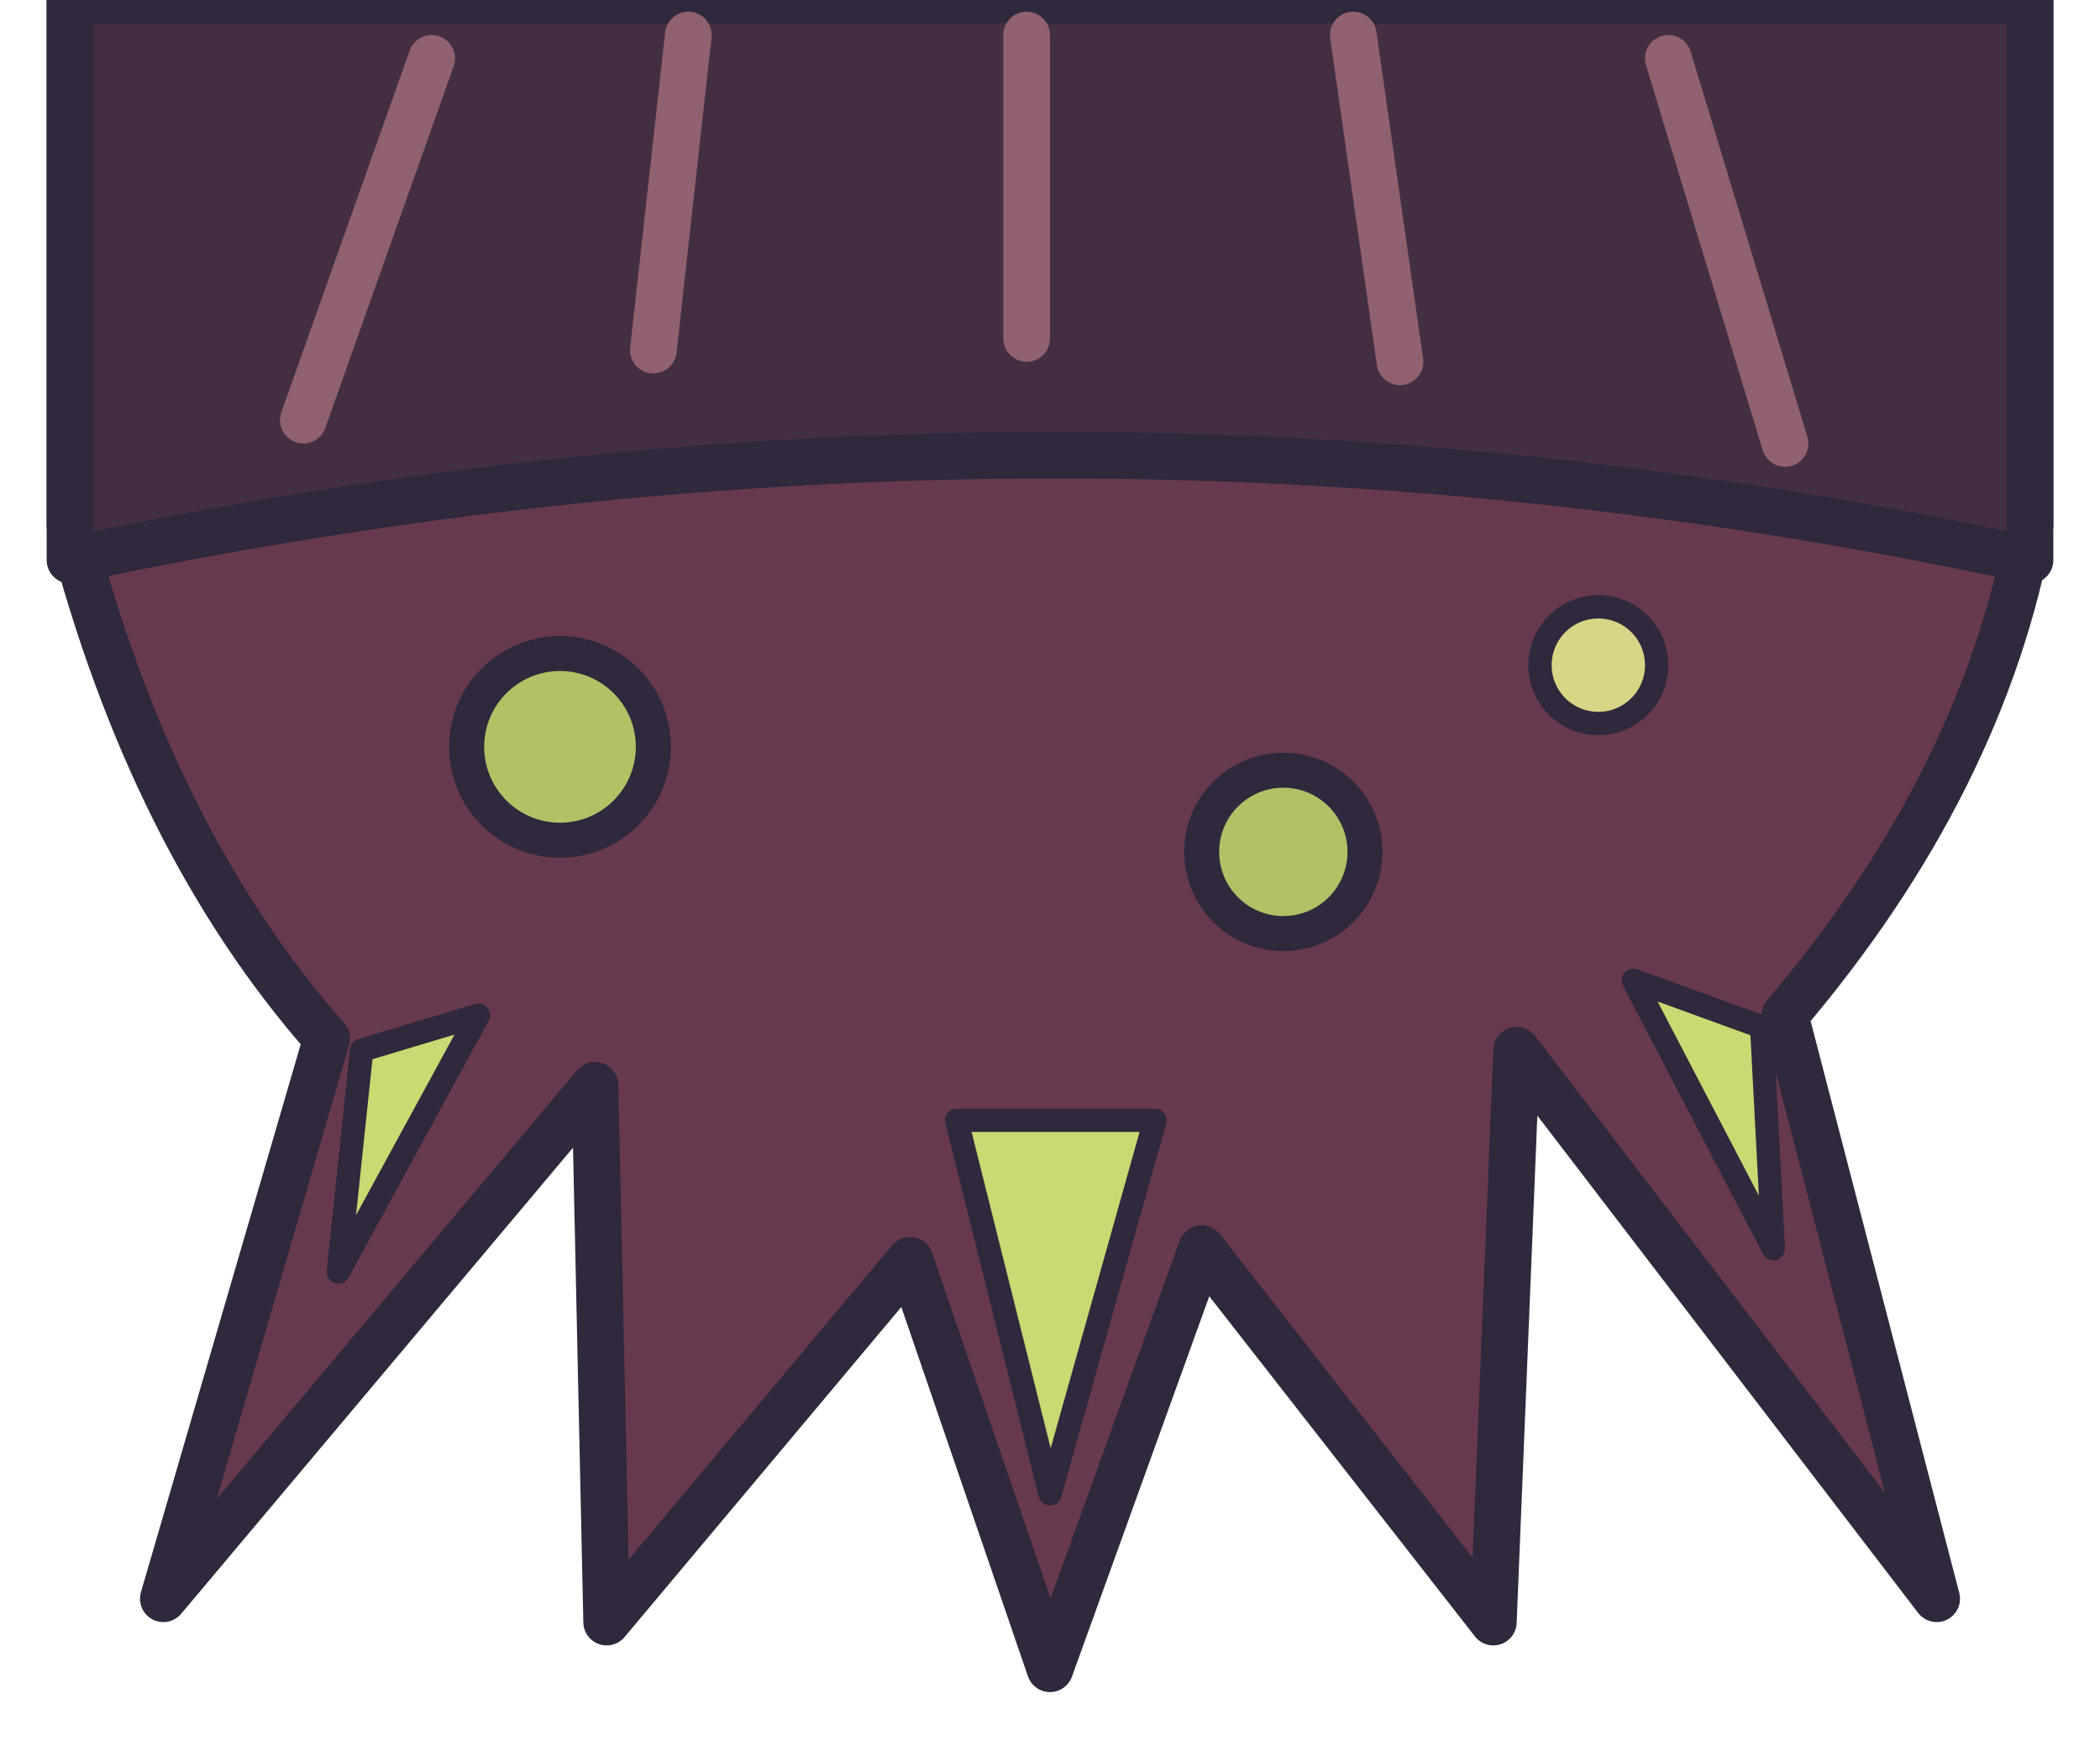
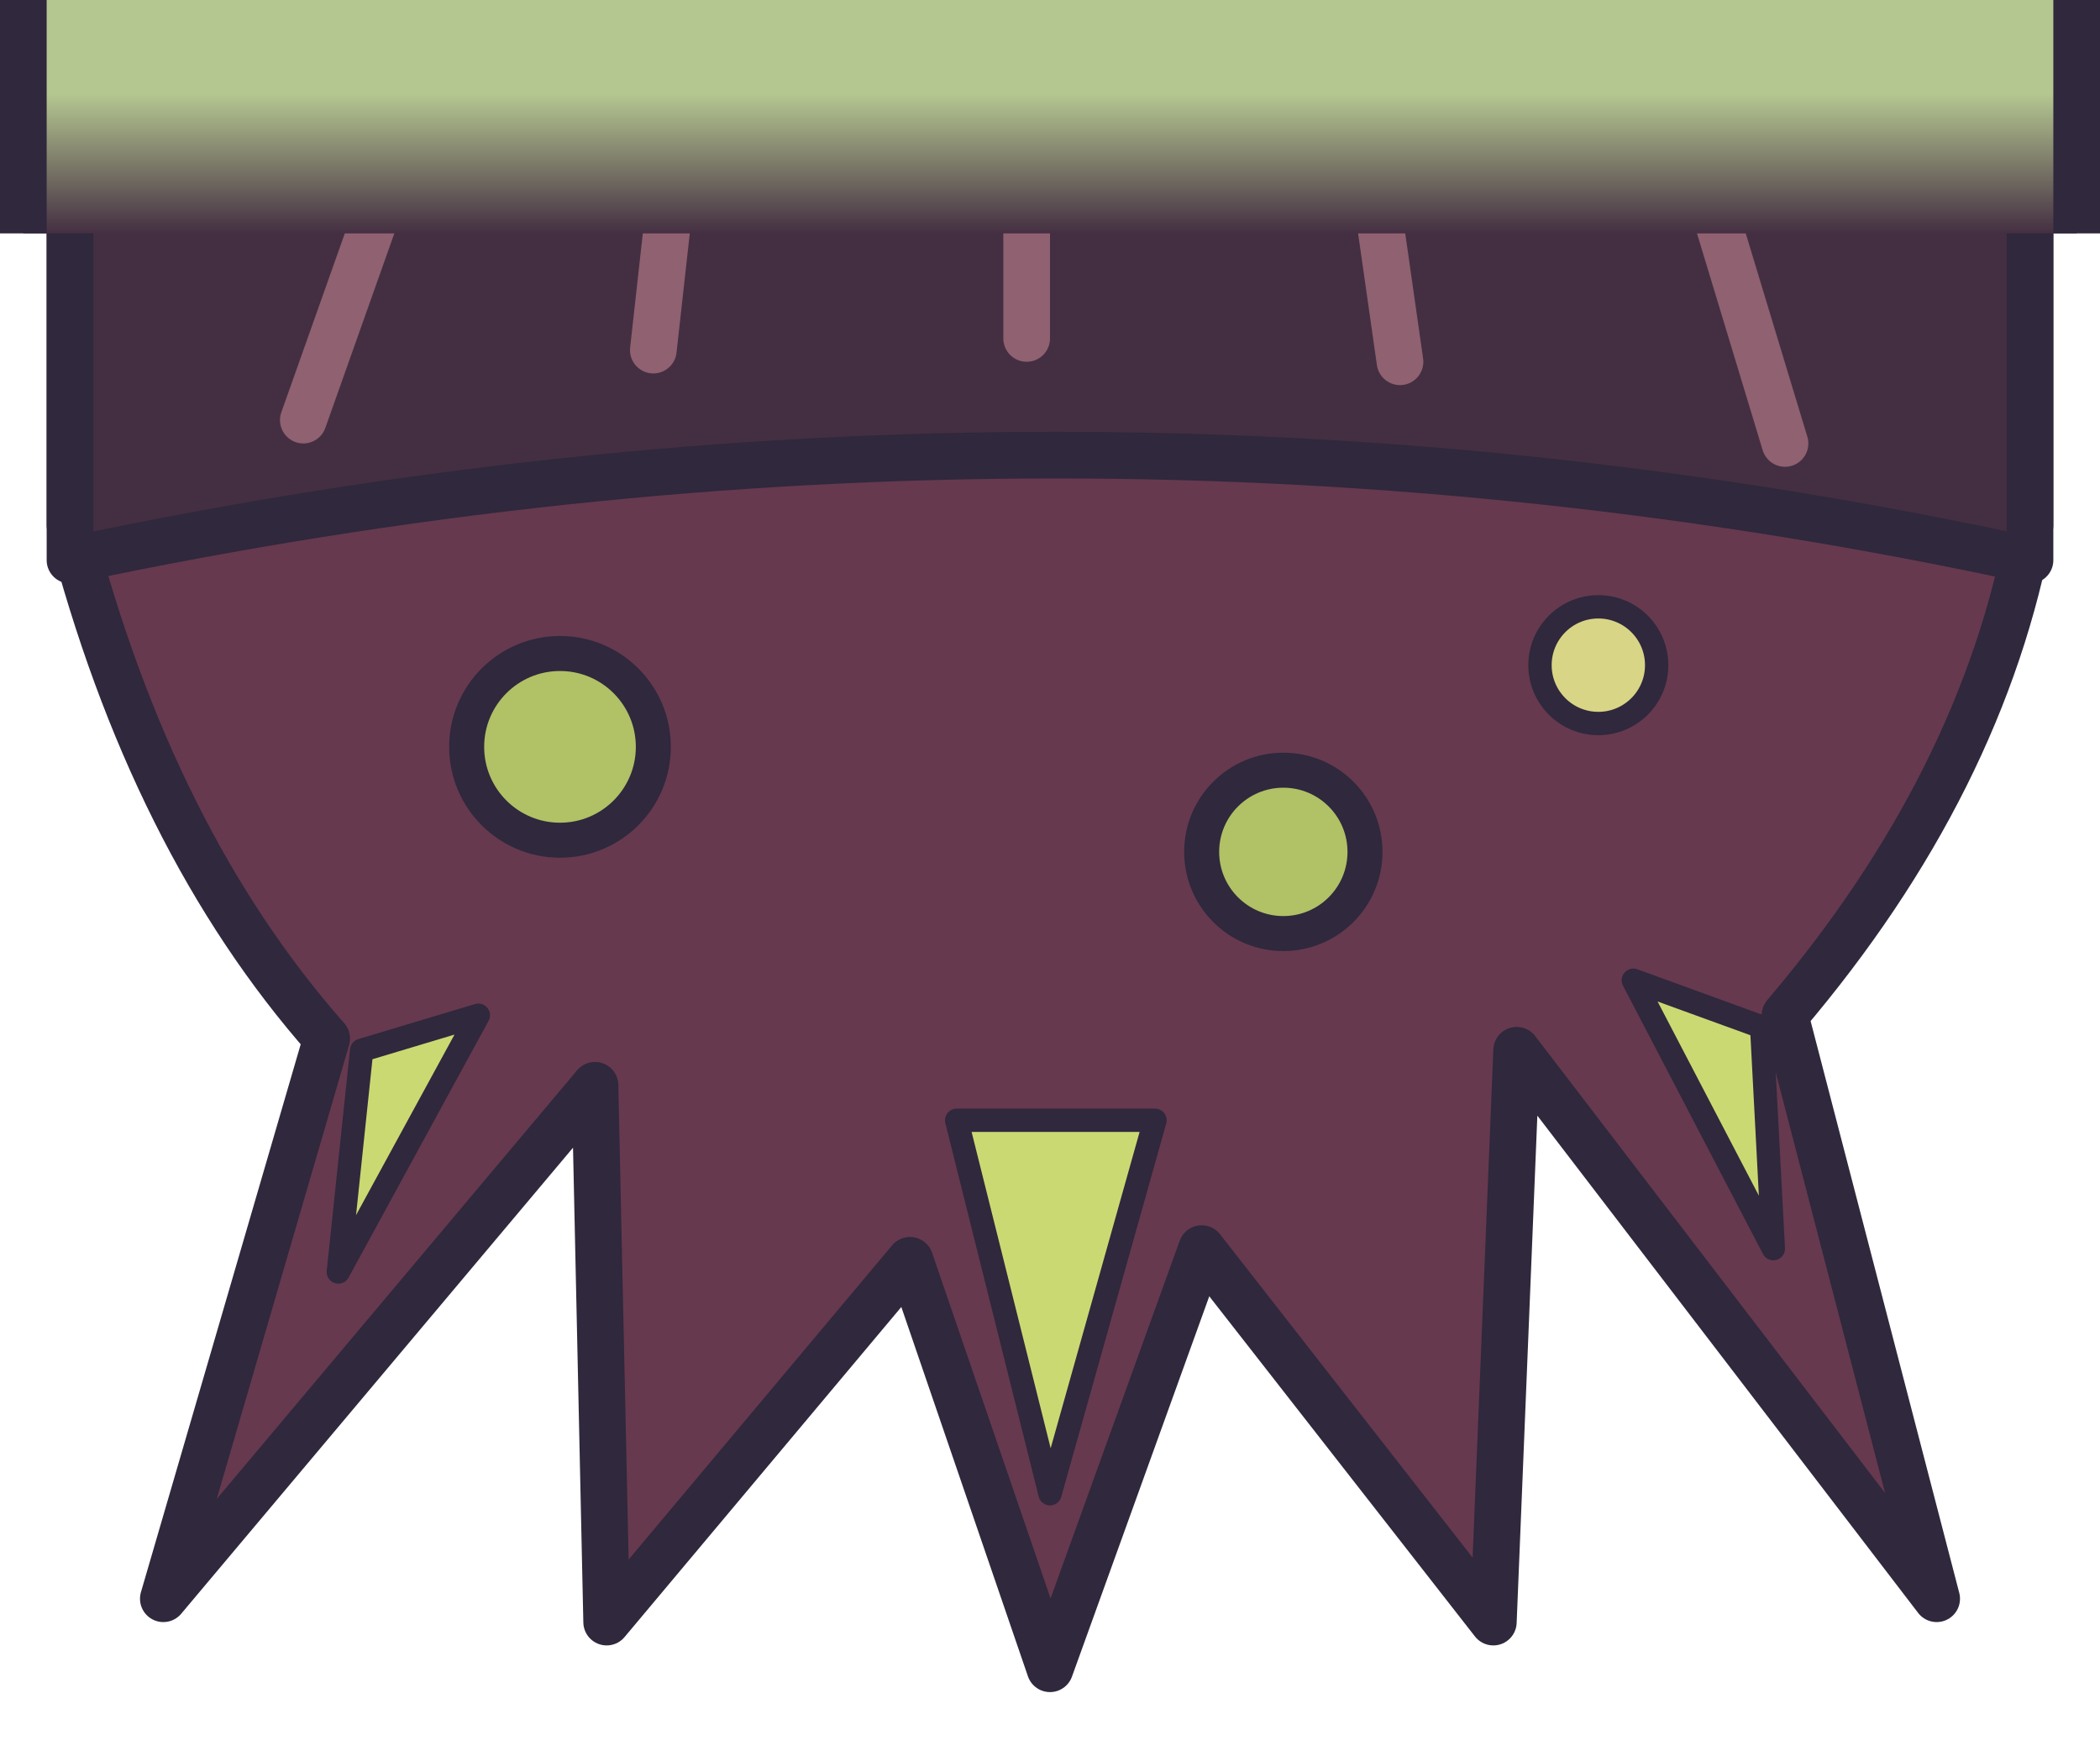
<svg xmlns="http://www.w3.org/2000/svg" width="180" height="150" viewBox="0 0 180 150" role="img" aria-labelledby="title">
+   <defs>
+     <linearGradient id="mushroom-top-join-gradient" gradientUnits="userSpaceOnUse" x1="0" y1="20" x2="0" y2="0">
+       <stop offset="0" stop-color="#442f42" />
+       <stop offset=".6" stop-color="#b5c791" />
+       <stop offset="1" stop-color="#b5c791" />
+     </linearGradient>
+   </defs>
  <g stroke="#30283c" stroke-width="4" stroke-linecap="round" stroke-linejoin="round">
    <g id="toxic-needle-fungus" fill="#66394f">
      <path d="M6 0V45Q13 72 28 89L14 137L51 93L52 139L78 108L90 143L103 107L128 139L130 90L166 137L153 87Q170 67 174 45V0Z" />
      <path d="M90 128L82 96L99 96ZM29 109L41 87L31 90ZM152 107L140 84L151 88Z" fill="#cbd973" stroke-width="2" />
      <path d="M6 48Q91 30 174 48V0H6Z" fill="#442f42" />
      <path d="M26 36L37 5M56 30L59 3M88 29V3M120 31L116 3M153 38L143 5" fill="none" stroke="#906170" stroke-width="4" />
      <circle cx="48" cy="64" r="8" fill="#b0c166" stroke-width="3" />
      <circle cx="110" cy="73" r="7" fill="#b0c166" stroke-width="3" />
      <circle cx="137" cy="57" r="5" fill="#d8d586" stroke-width="2" />
    </g>
  </g>
+   <g id="stem-join">
+     <path id="join-body" d="M2 0H178V20H2Z" fill="url(#mushroom-top-join-gradient)" stroke="none" />
+     <path id="join-left-edge" d="M2 0V20" fill="none" stroke="#30283c" stroke-width="4" stroke-linecap="butt" />
+     <path id="join-right-edge" d="M178 0V20" fill="none" stroke="#30283c" stroke-width="4" stroke-linecap="butt" />
+   </g>
</svg>
